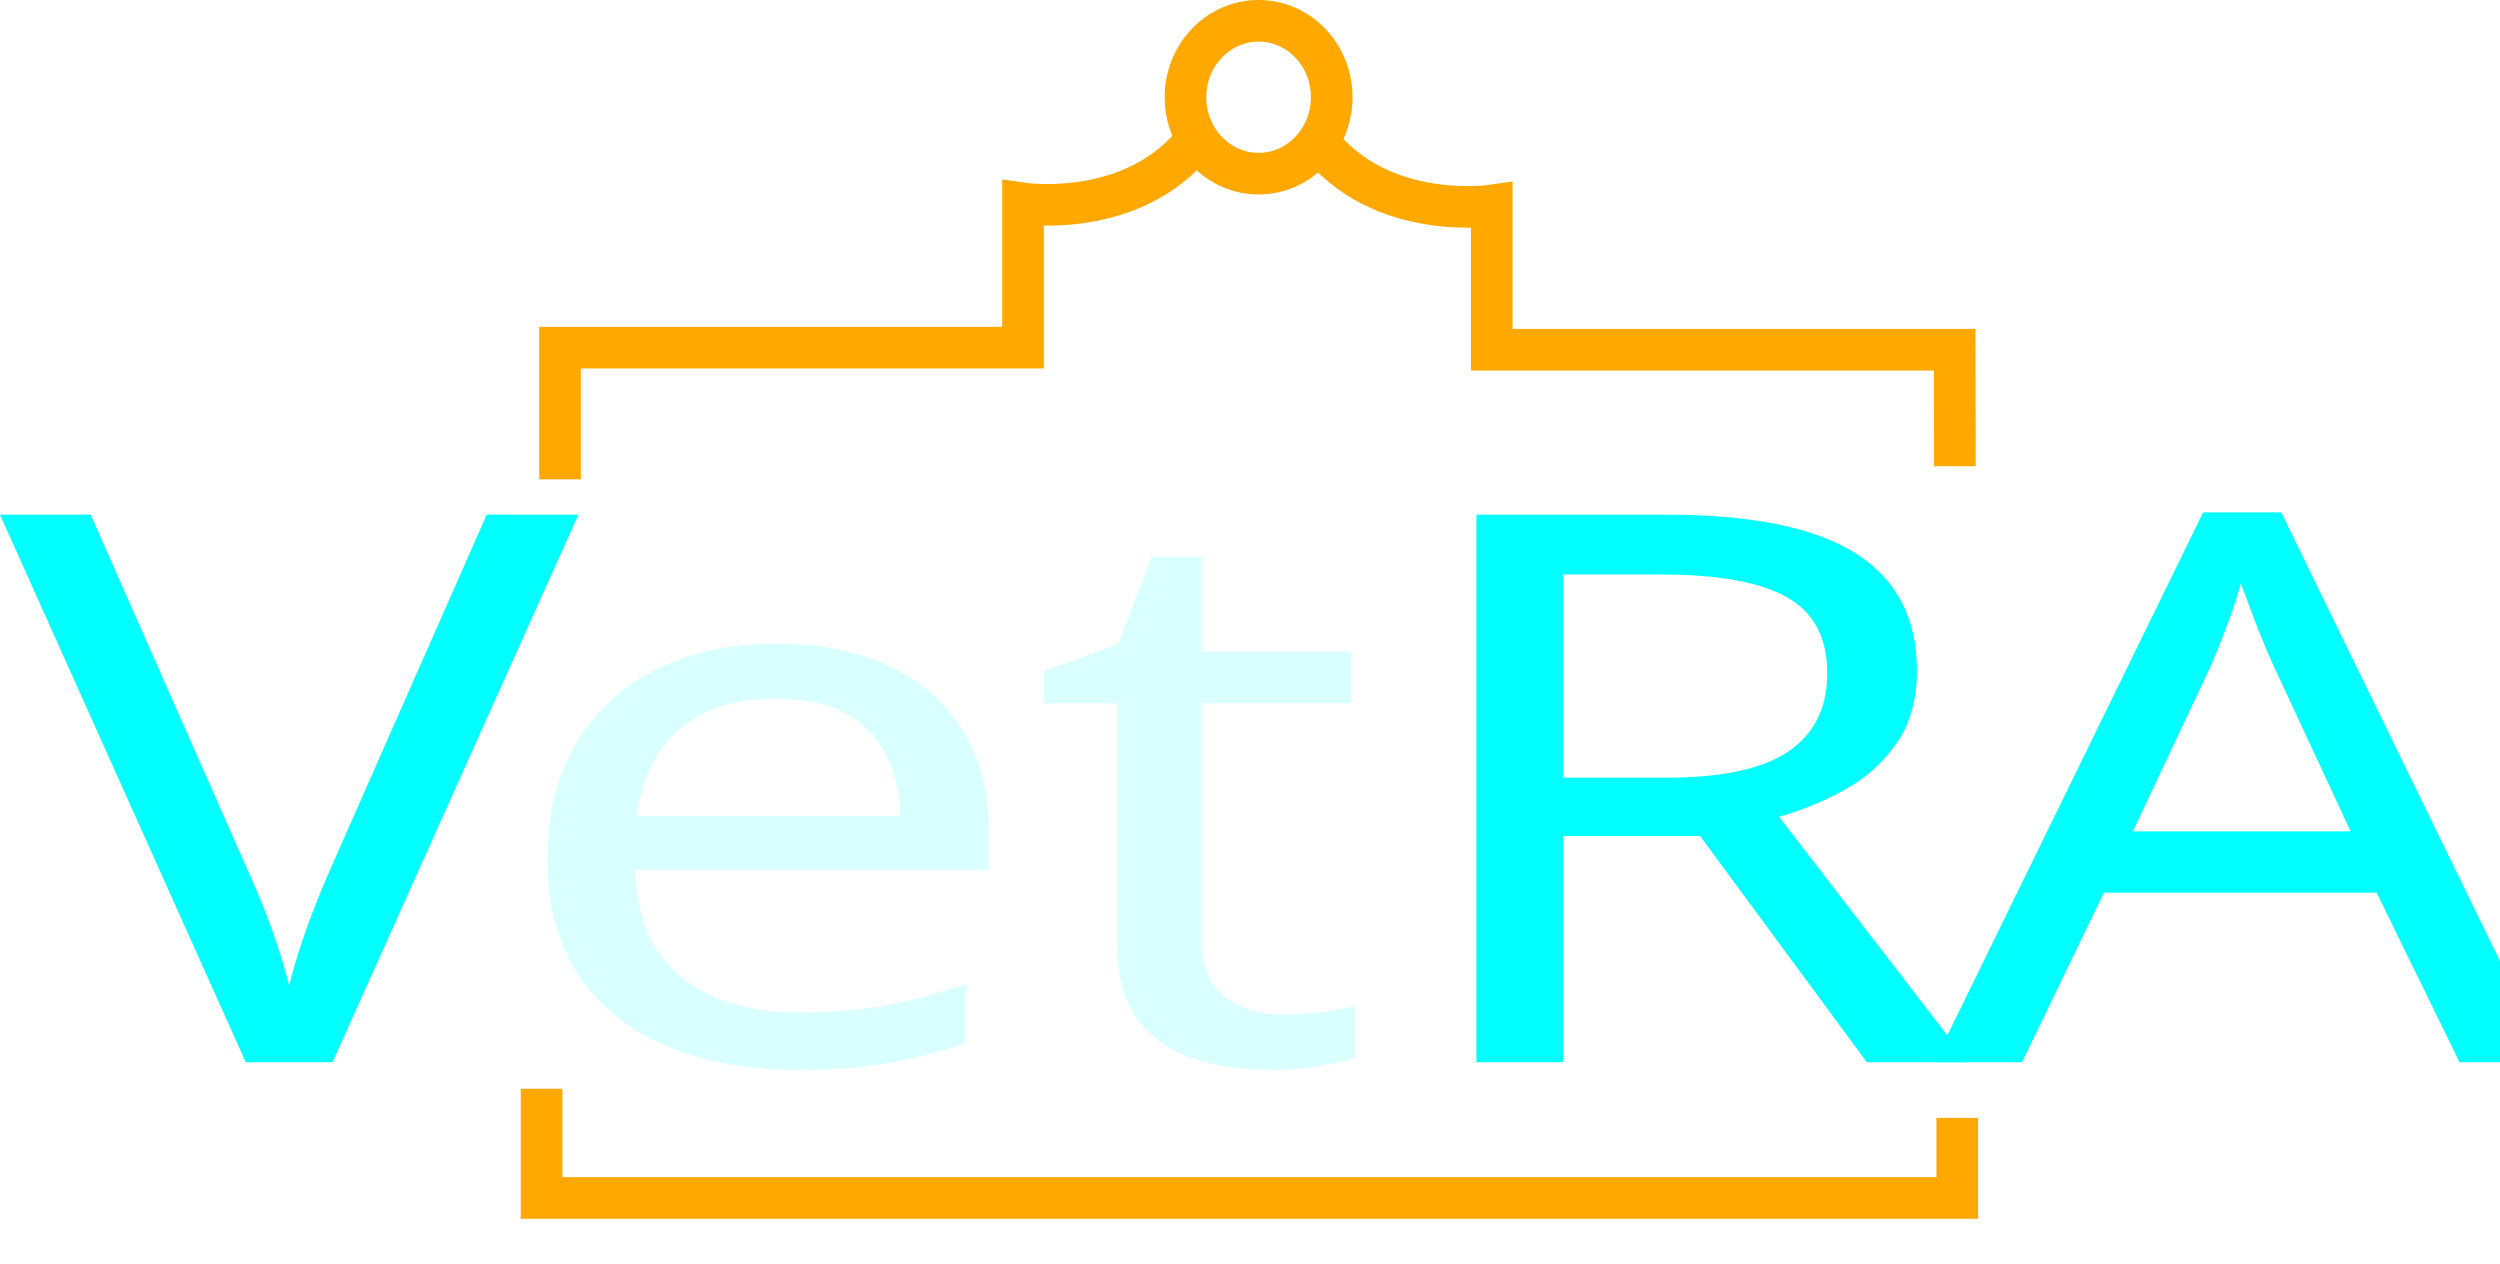
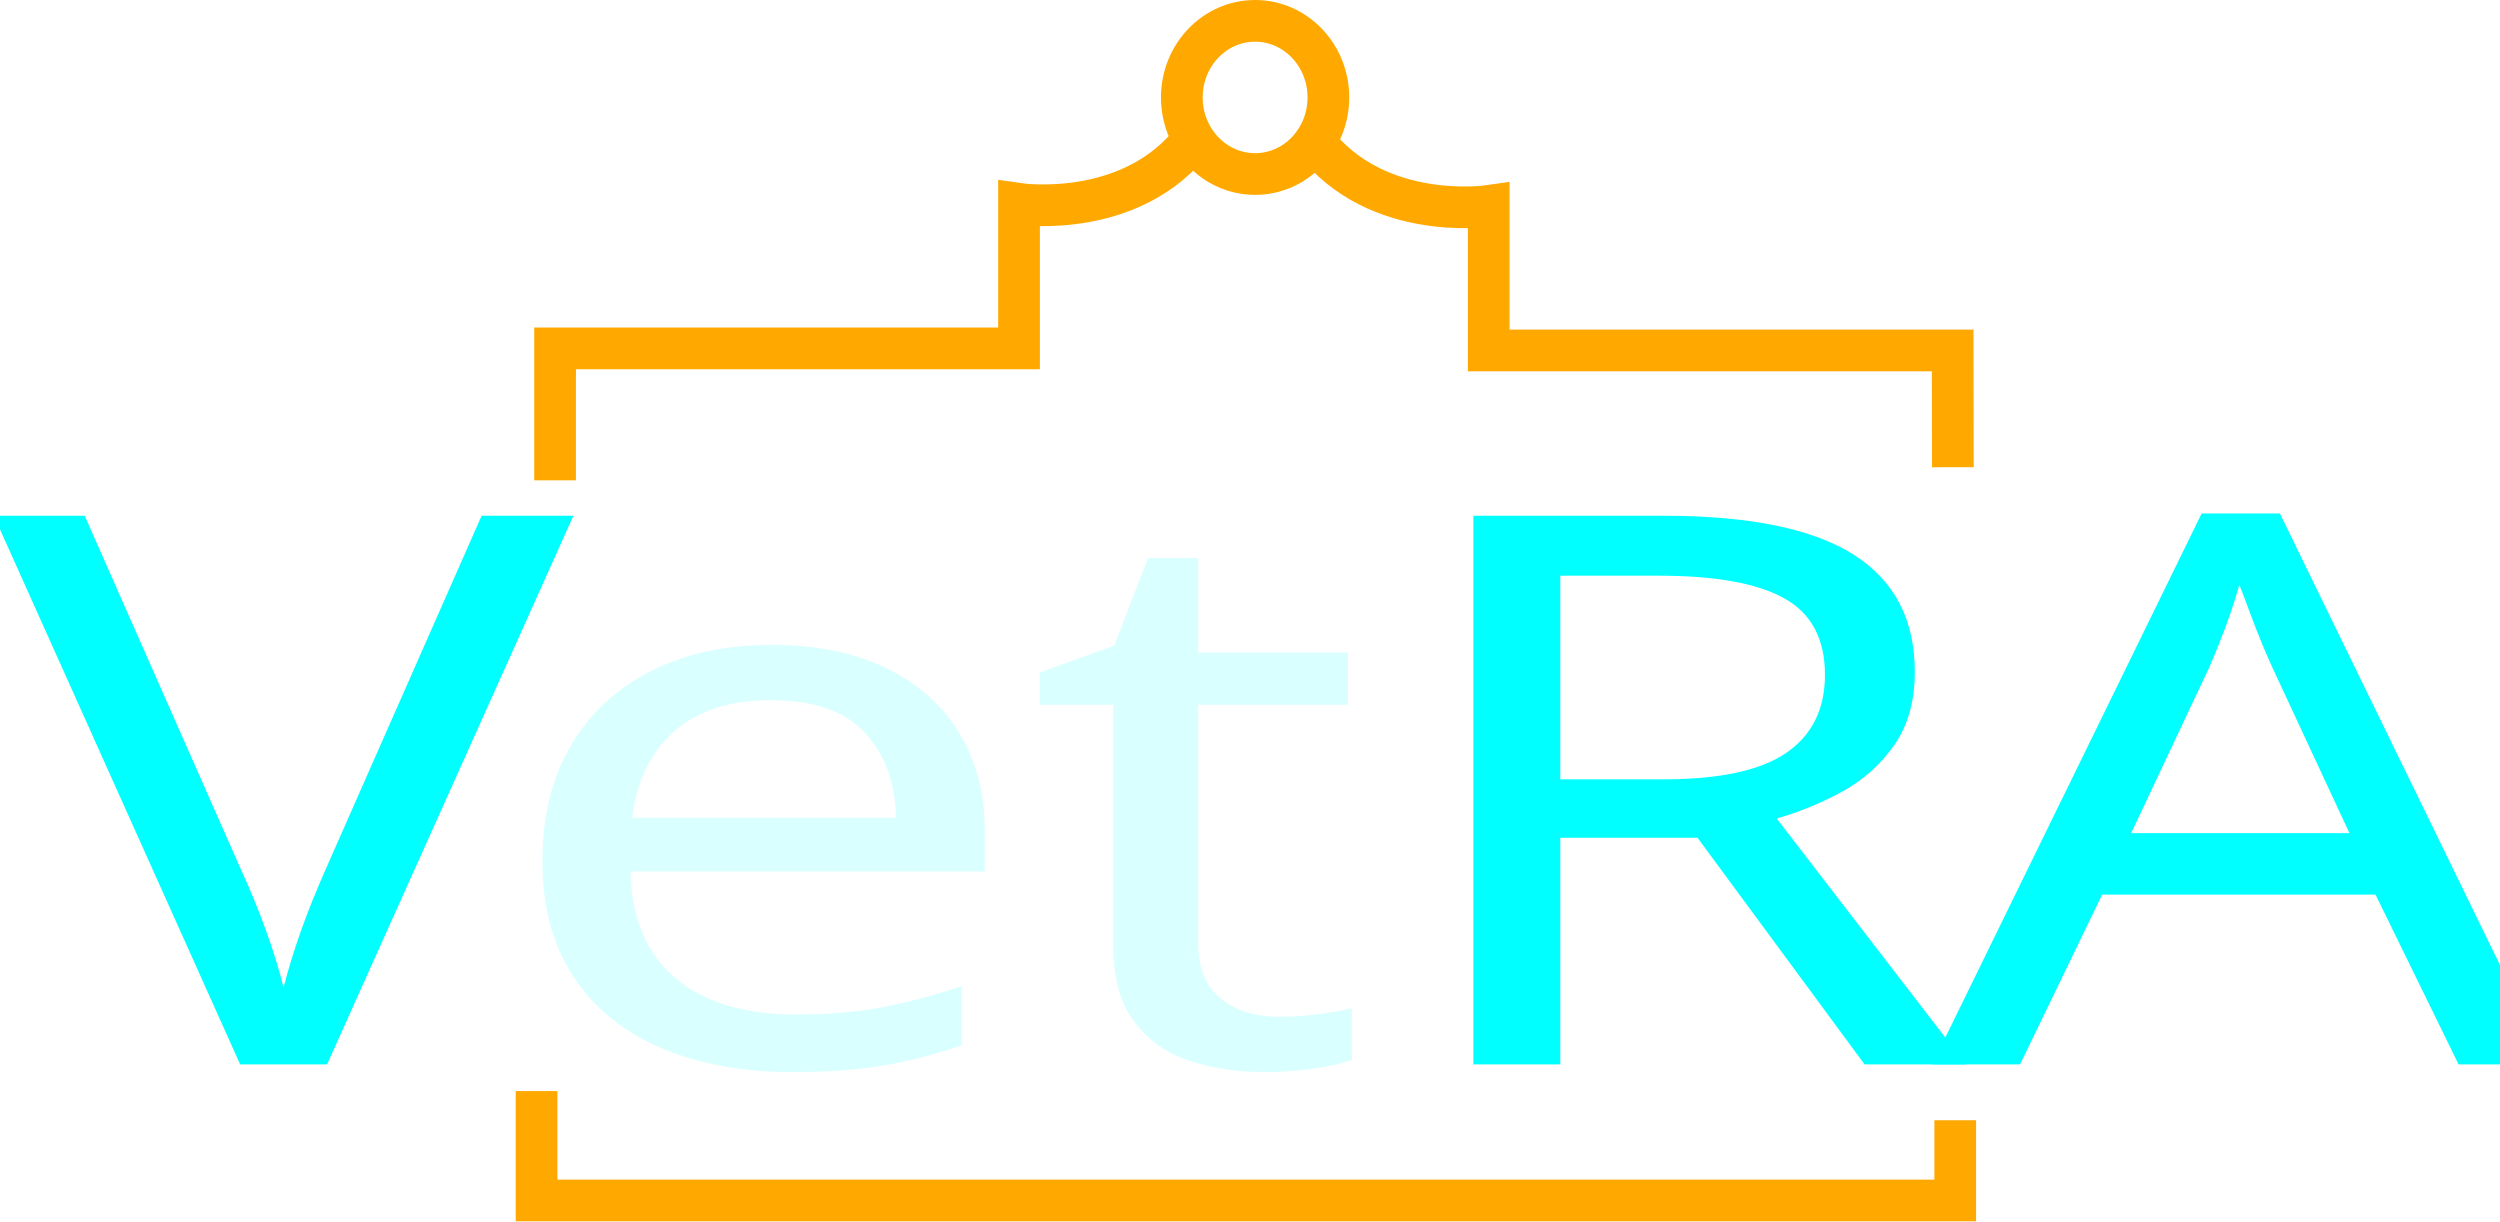
- <svg xmlns="http://www.w3.org/2000/svg" viewBox="0 0 961.2 485.681">
-   <defs>
-     <style>.d{font-family:TrebuchetMS, Trebuchet MS;font-size:294.805px;}.e{letter-spacing:-.074em;}.e,.f,.g{fill:aqua;}.f{letter-spacing:-.065em;}.h{fill:none;stroke:#ffa800;stroke-miterlimit:10;stroke-width:16px;}.i{fill:#daffff;letter-spacing:-.01em;}.g{letter-spacing:-.01em;}</style>
+ <svg xmlns="http://www.w3.org/2000/svg" viewBox="0 0 959.191 468.598" version="1.1" id="svg5" width="959.191" height="468.598">
+   <defs id="defs1">
+     <style id="style1">.d{font-family:TrebuchetMS, Trebuchet MS;font-size:294.805px;}.e{letter-spacing:-.074em;}.e,.f,.g{fill:aqua;}.f{letter-spacing:-.065em;}.h{fill:none;stroke:#ffa800;stroke-miterlimit:10;stroke-width:16px;}.i{fill:#daffff;letter-spacing:-.01em;}.g{letter-spacing:-.01em;}</style>
  </defs>
-   <g id="a" />
-   <g id="b">
-     <text class="d" transform="translate(0 408.382) scale(1.257 1)">
-       <tspan class="e" x="0" y="0">V</tspan>
-       <tspan class="i" x="151.22" y="0">et</tspan>
-       <tspan class="g" x="423" y="0">R</tspan>
-       <tspan class="f" x="591.638" y="0">A</tspan>
+   <g id="a" transform="translate(-2.35225)" />
+   <g id="b" transform="translate(-2.35225)">
+     <text class="d" transform="matrix(1.257,0,0,1,0,408.382)" id="text4">
+       <tspan class="e" x="0" y="0" id="tspan1">V</tspan>
+       <tspan class="i" x="151.22" y="0" id="tspan2">et</tspan>
+       <tspan class="g" x="423" y="0" id="tspan3">R</tspan>
+       <tspan class="f" x="591.638" y="0" id="tspan4">A</tspan>
    </text>
-     <path class="h" d="M463.074,49.395c-23.249,35.688-69.748,28.854-69.748,28.854v55.43H215.323v50.608" />
-     <path class="h" d="M503.792,50.183c23.249,35.688,69.748,28.854,69.748,28.854v55.43h178.003l.074,44.791" />
-     <ellipse class="h" cx="483.906" cy="37.384" rx="28.115" ry="29.384" />
-     <polyline class="h" points="752.533 429.814 752.533 460.598 208.217 460.598 208.217 418.619" />
+     <path class="h" d="m 463.074,49.395 c -23.249,35.688 -69.748,28.854 -69.748,28.854 v 55.43 H 215.323 v 50.608" id="path4" />
+     <path class="h" d="m 503.792,50.183 c 23.249,35.688 69.748,28.854 69.748,28.854 v 55.43 h 178.003 l 0.074,44.791" id="path5" />
+     <ellipse class="h" cx="483.906" cy="37.384" rx="28.115" ry="29.384" id="ellipse5" />
+     <polyline class="h" points="752.533 429.814 752.533 460.598 208.217 460.598 208.217 418.619" id="polyline5" />
  </g>
-   <g id="c" />
+   <g id="c" transform="translate(-2.35225)" />
</svg>
